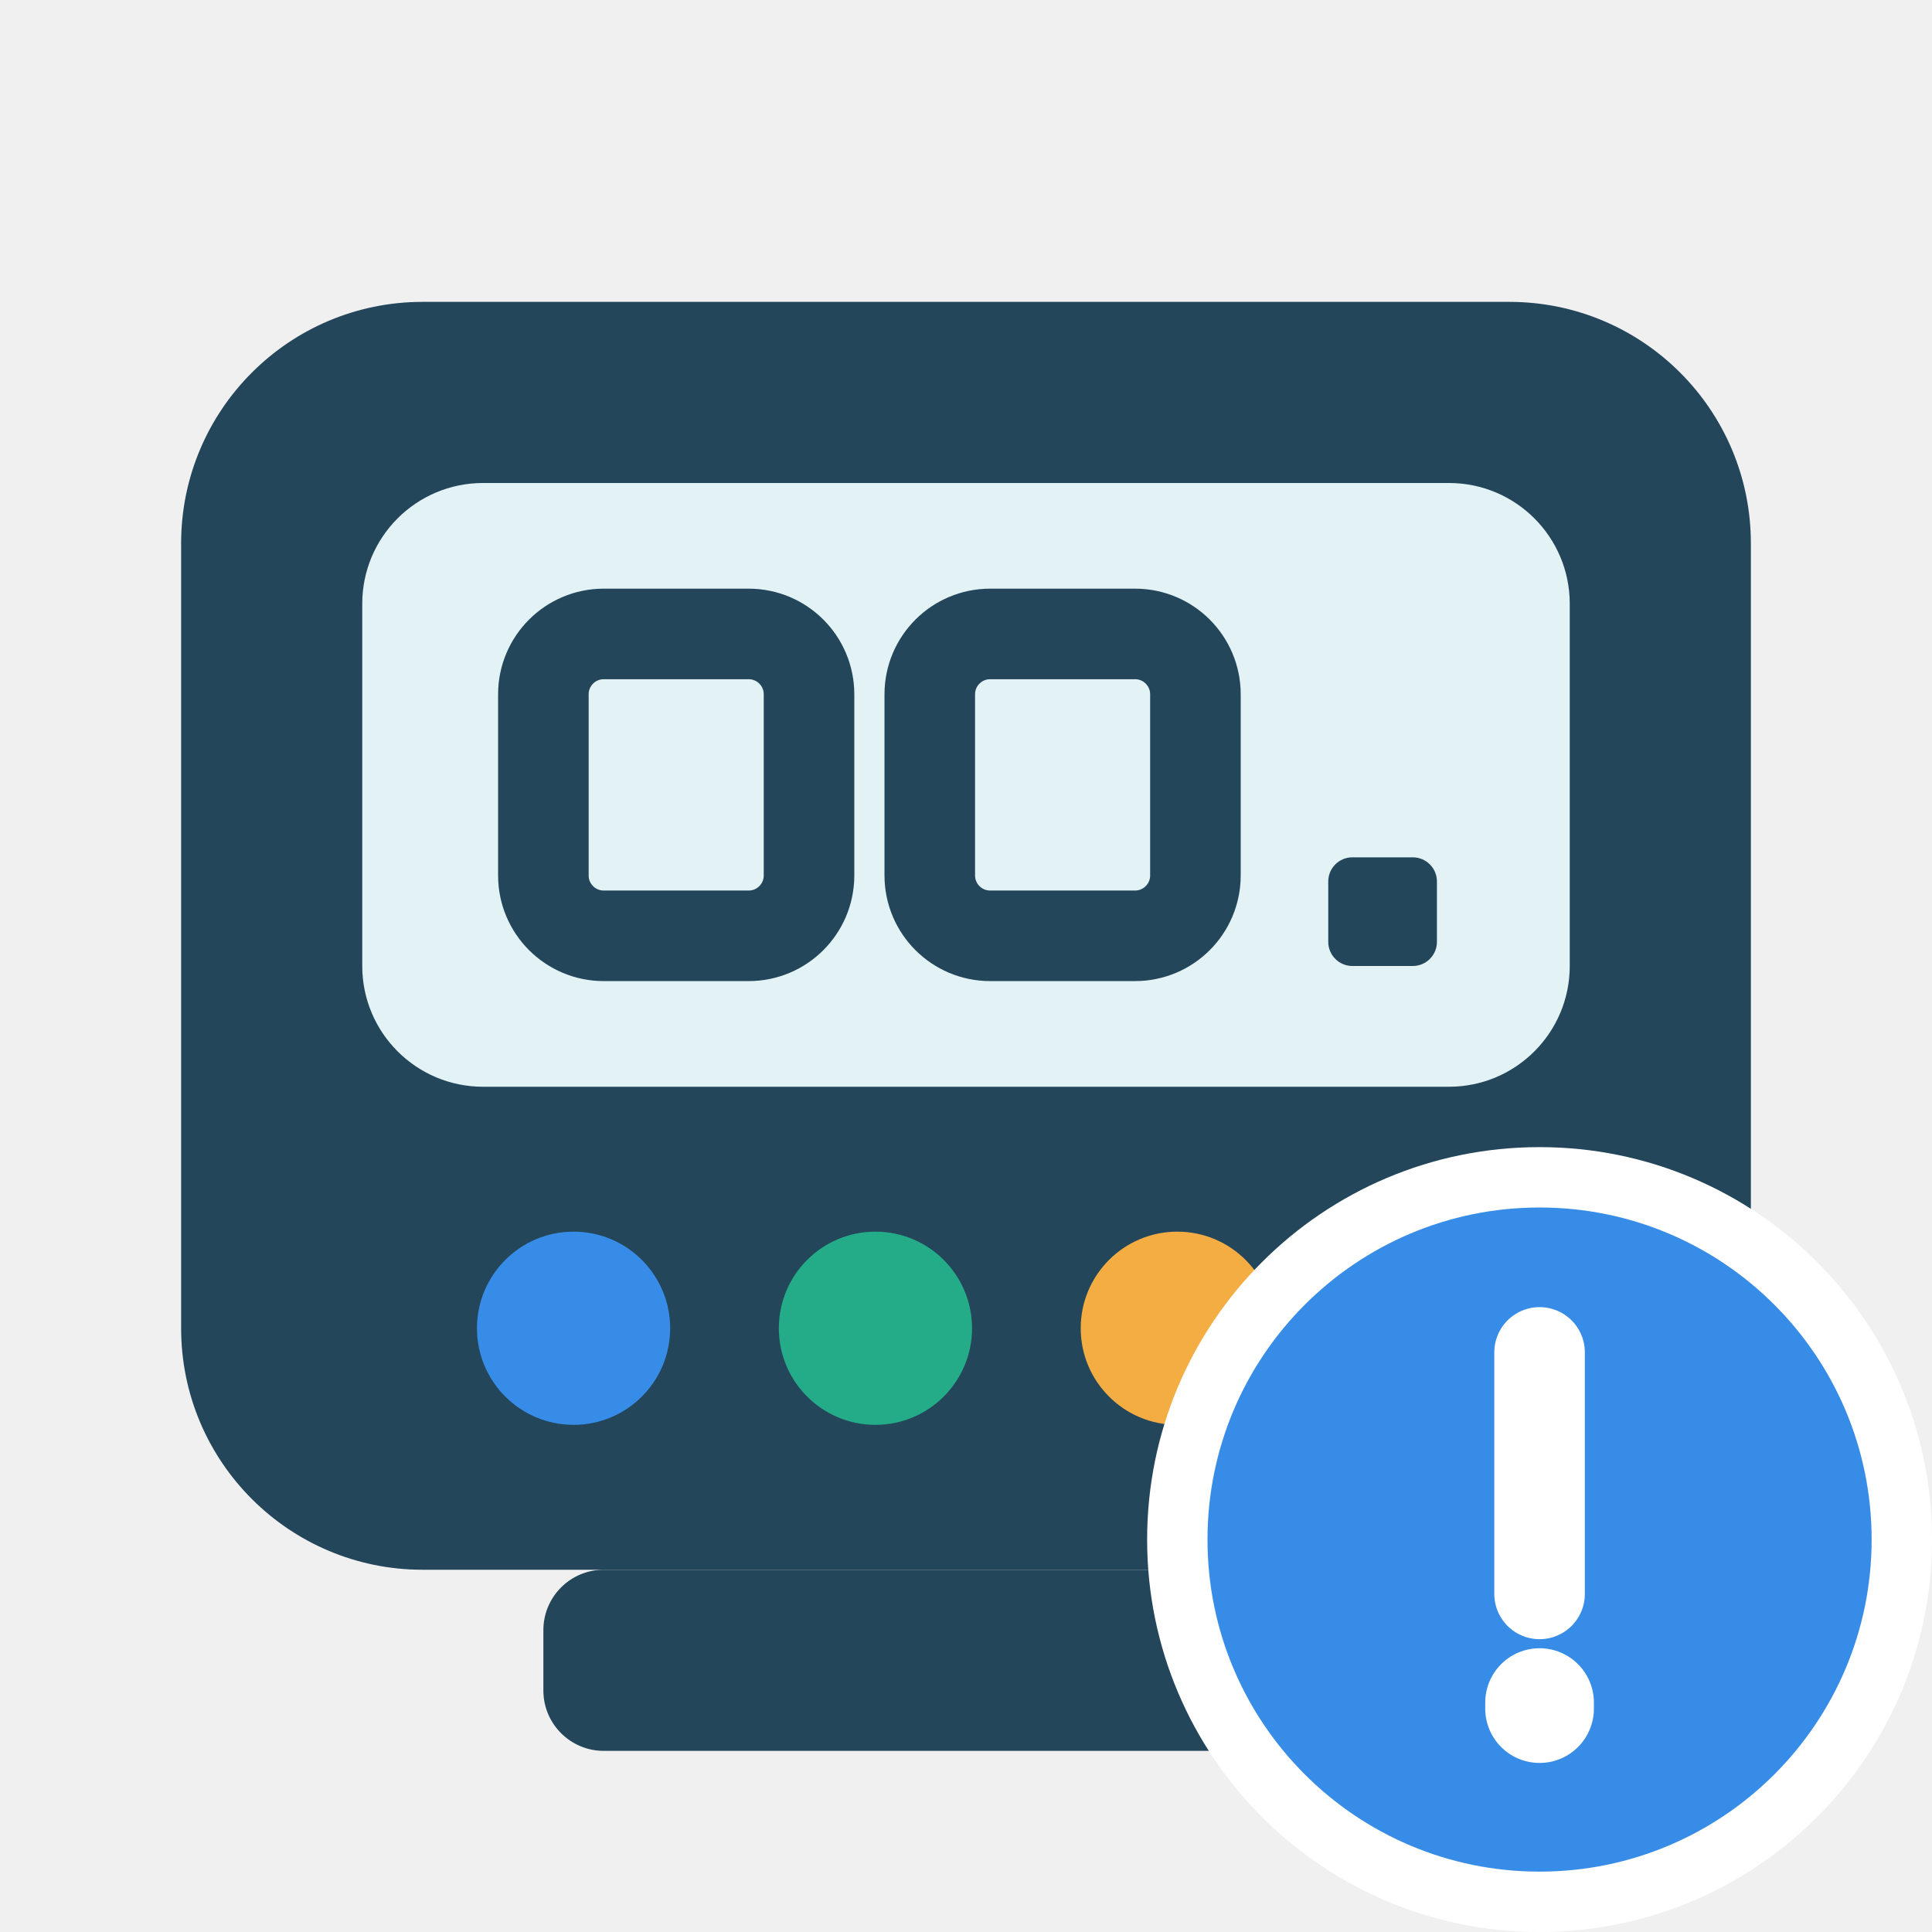
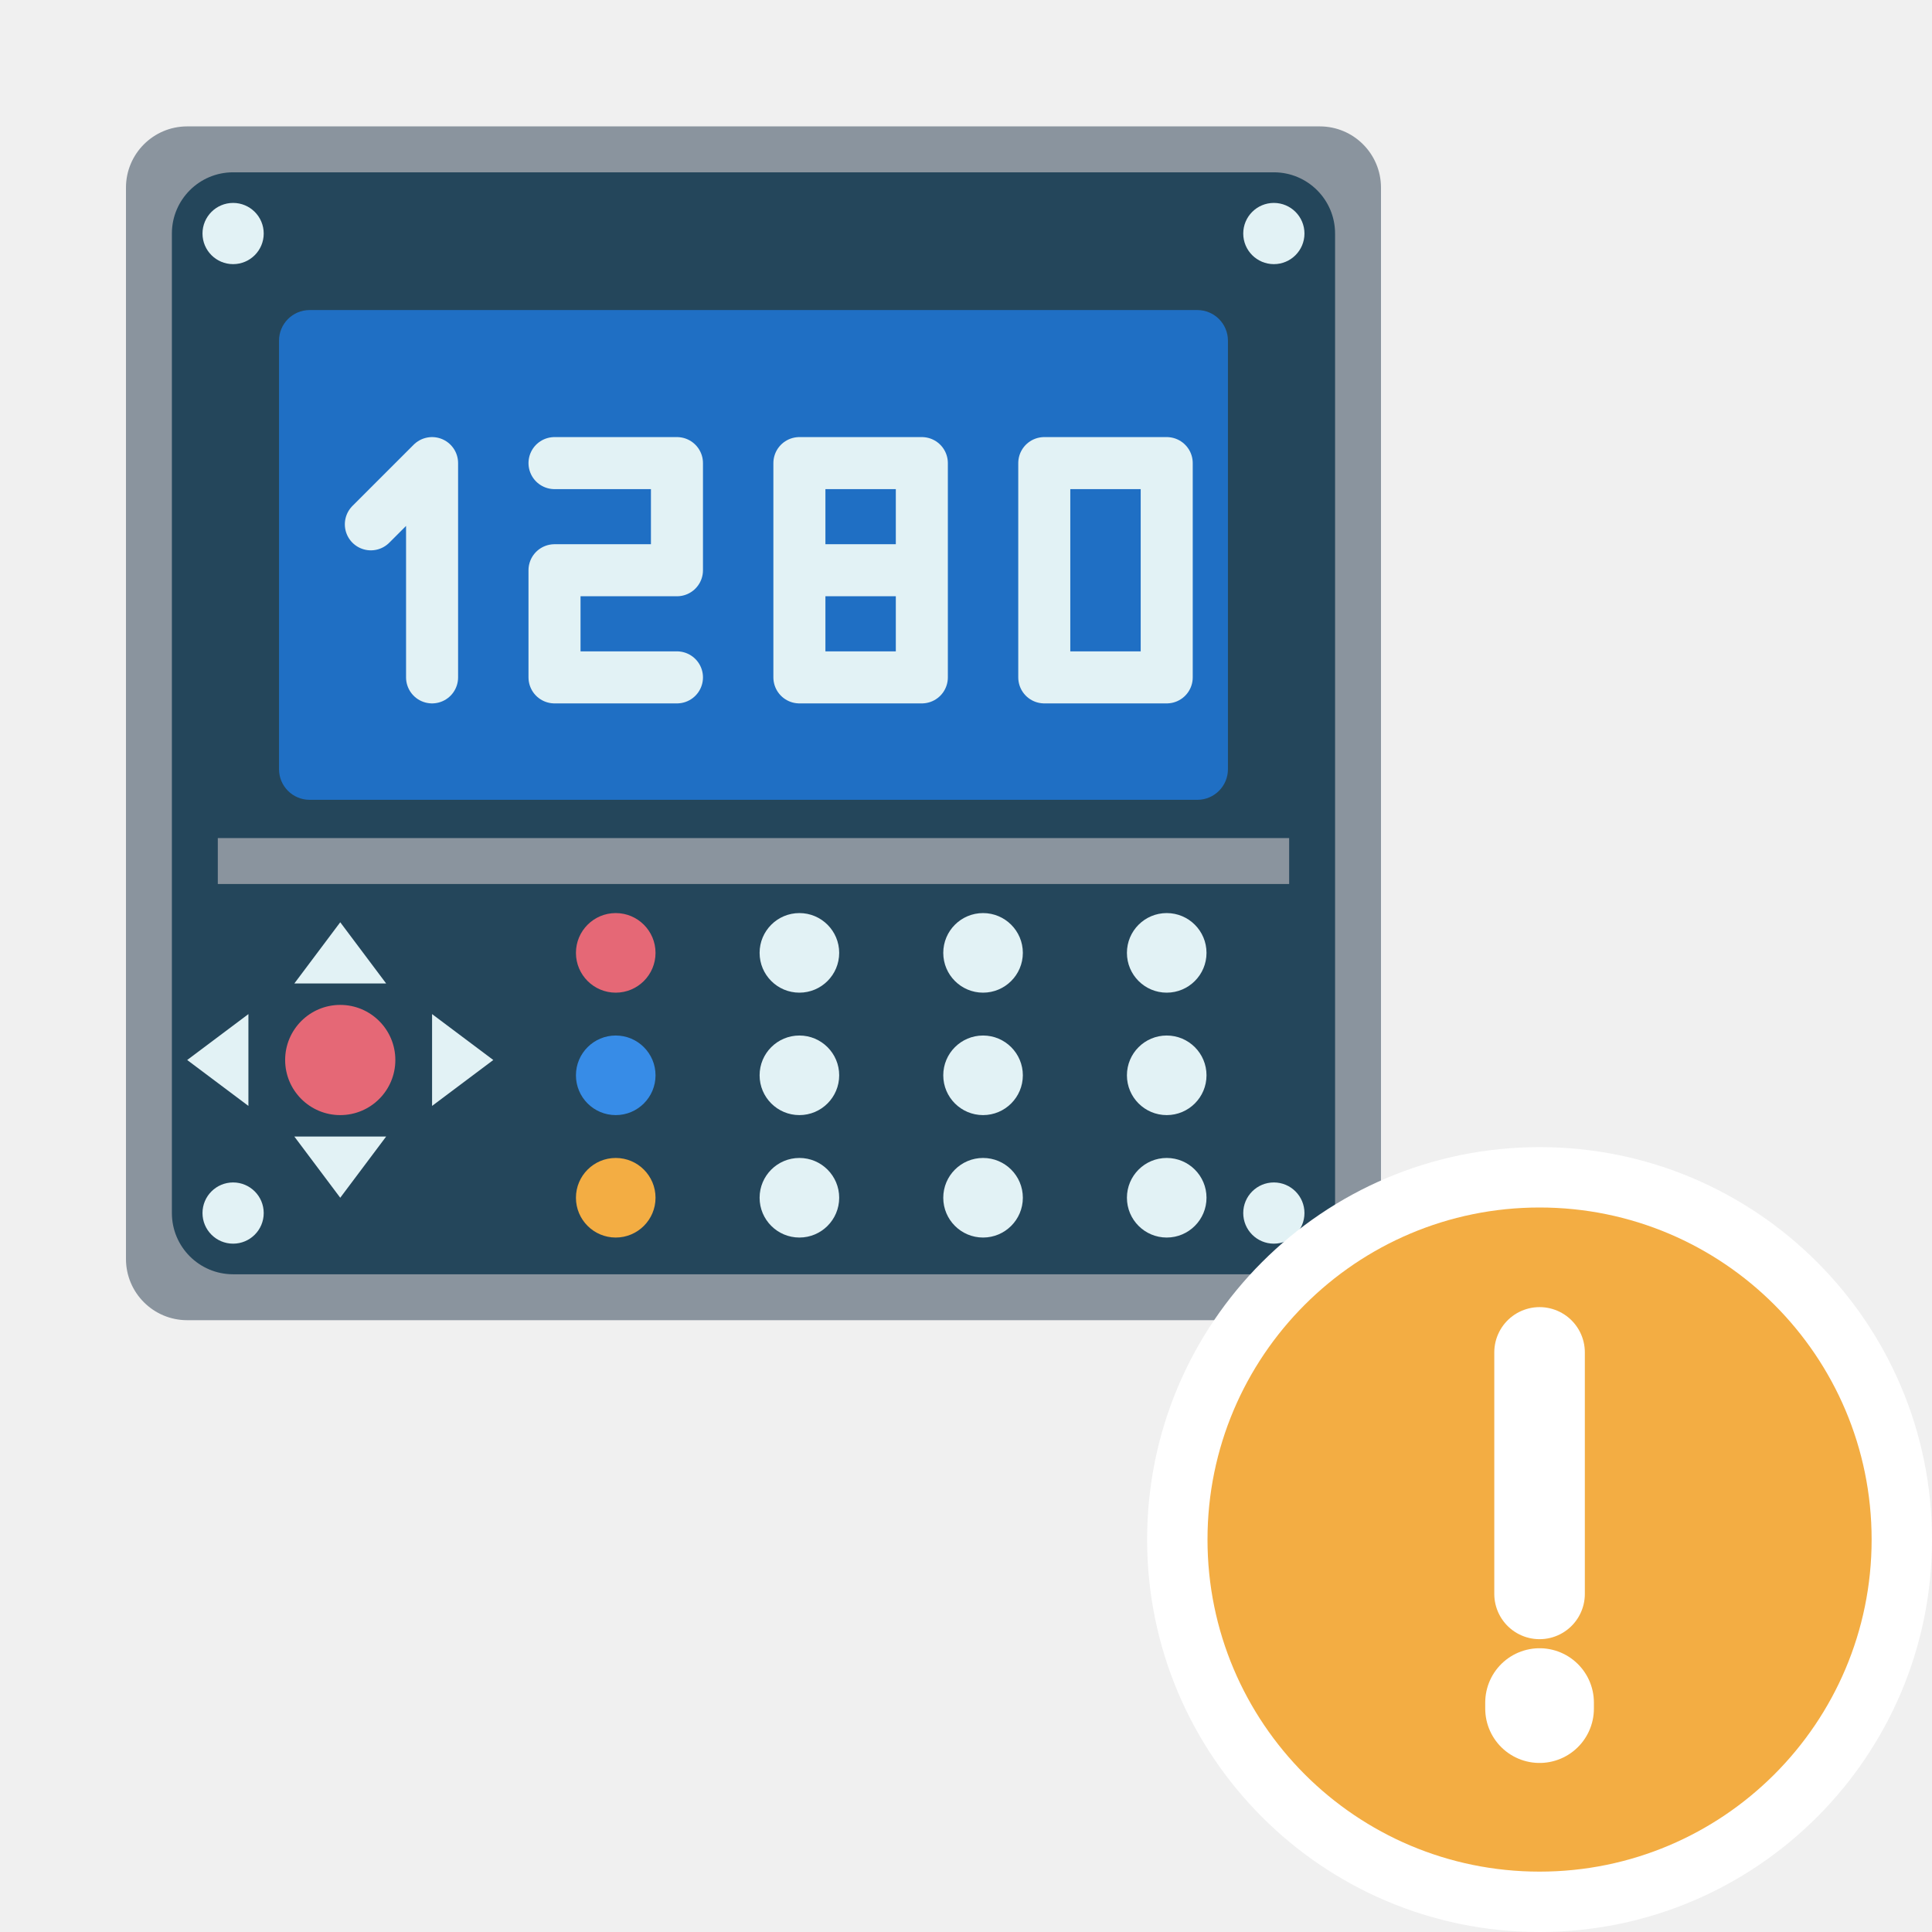
- <svg xmlns="http://www.w3.org/2000/svg" width="32" height="32" viewBox="0 0 32 32">
-   <rect x="9" y="26" width="14" height="3" rx="1" fill="#24465B" />
-   <rect x="3" y="5" width="26" height="21" rx="4" fill="#24465B" />
-   <rect x="6" y="8" width="20" height="10" rx="2" fill="#E2F2F5" />
-   <rect x="9" y="10.5" width="4.4" height="5" rx="1" fill="none" stroke="#24465B" stroke-width="1.5" />
-   <rect x="15.4" y="10.5" width="4.4" height="5" rx="1" fill="none" stroke="#24465B" stroke-width="1.5" />
-   <rect x="22" y="14.2" width="1.8" height="1.8" rx="0.4" fill="#24465B" />
-   <circle cx="9.5" cy="22" r="1.6" fill="#378CE7" />
-   <circle cx="14.5" cy="22" r="1.6" fill="#24AC88" />
-   <circle cx="19.5" cy="22" r="1.6" fill="#F3AD43" />
-   <ellipse cx="25.5" cy="25.5" rx="6.5" ry="6.5" fill="#FFFFFF" />
-   <ellipse cx="25.5" cy="25.5" rx="5.5" ry="5.5" fill="#378CE7" />
-   <polyline points="25.5,22.4 25.5,26.4" fill="none" stroke="#FFFFFF" stroke-width="1.5" stroke-linecap="round" stroke-linejoin="round" />
-   <polyline points="25.5,28.2 25.5,28.3" fill="none" stroke="#FFFFFF" stroke-width="1.8" stroke-linecap="round" stroke-linejoin="round" />
+ <svg xmlns="http://www.w3.org/2000/svg" width="32" height="32" viewBox="0 0 64 64" role="img" aria-labelledby="title">
+   <g transform="translate(0 -1) scale(.78)">
+     <g transform="translate(-10.25 .15) scale(1.3)">
+       <rect x="12" y="5" width="41" height="39" rx="2" fill="#8A949E" />
+       <rect x="13.5" y="6.5" width="38" height="36" rx="2" fill="#24465B" />
+       <rect x="17" y="11" width="31" height="16" rx="1" fill="#1F6FC4" />
+       <path d="m20 18 2-2v7m4-7h4v3.5h-4V23h4m4-7h4v7h-4Zm0 3.5h4m4-3.5h4v7h-4Z" fill="none" stroke="#E2F2F5" stroke-width="1.7" stroke-linecap="round" stroke-linejoin="round" />
+       <path d="M15 29h35" stroke="#8A949E" stroke-width="1.5" />
+       <g fill="#E2F2F5">
+         <circle cx="34" cy="32" r="1.3" />
+         <circle cx="40" cy="32" r="1.3" />
+         <circle cx="46" cy="32" r="1.3" />
+         <circle cx="34" cy="36" r="1.3" />
+         <circle cx="40" cy="36" r="1.3" />
+         <circle cx="46" cy="36" r="1.3" />
+         <circle cx="34" cy="40" r="1.3" />
+         <circle cx="40" cy="40" r="1.3" />
+         <circle cx="46" cy="40" r="1.3" />
+         <path d="m19 31-1.5 2h3Zm0 9-1.5-2h3Zm-5-4.5 2-1.5v3Zm10 0-2-1.5v3Z" />
+       </g>
+       <circle cx="19" cy="35.5" r="1.8" fill="#E56876" />
+       <circle cx="28" cy="32" r="1.3" fill="#E56876" />
+       <circle cx="28" cy="36" r="1.3" fill="#378CE7" />
+       <circle cx="28" cy="40" r="1.3" fill="#F3AD43" />
+       <g fill="#E2F2F5">
+         <circle cx="15.5" cy="8.5" r="1" />
+         <circle cx="49.5" cy="8.5" r="1" />
+         <circle cx="15.5" cy="40.5" r="1" />
+         <circle cx="49.5" cy="40.5" r="1" />
+       </g>
+     </g>
+   </g>
+   <g transform="scale(2)">
+     <ellipse cx="25.5" cy="25.5" rx="6.5" ry="6.5" fill="#FFFFFF" />
+     <ellipse cx="25.5" cy="25.5" rx="5.5" ry="5.5" fill="#F3AD43" />
+     <polyline points="25.5,22.4 25.5,26.4" fill="none" stroke="#FFFFFF" stroke-width="1.5" stroke-linecap="round" stroke-linejoin="round" />
+     <polyline points="25.5,28.2 25.5,28.3" fill="none" stroke="#FFFFFF" stroke-width="1.8" stroke-linecap="round" stroke-linejoin="round" />
+   </g>
</svg>
